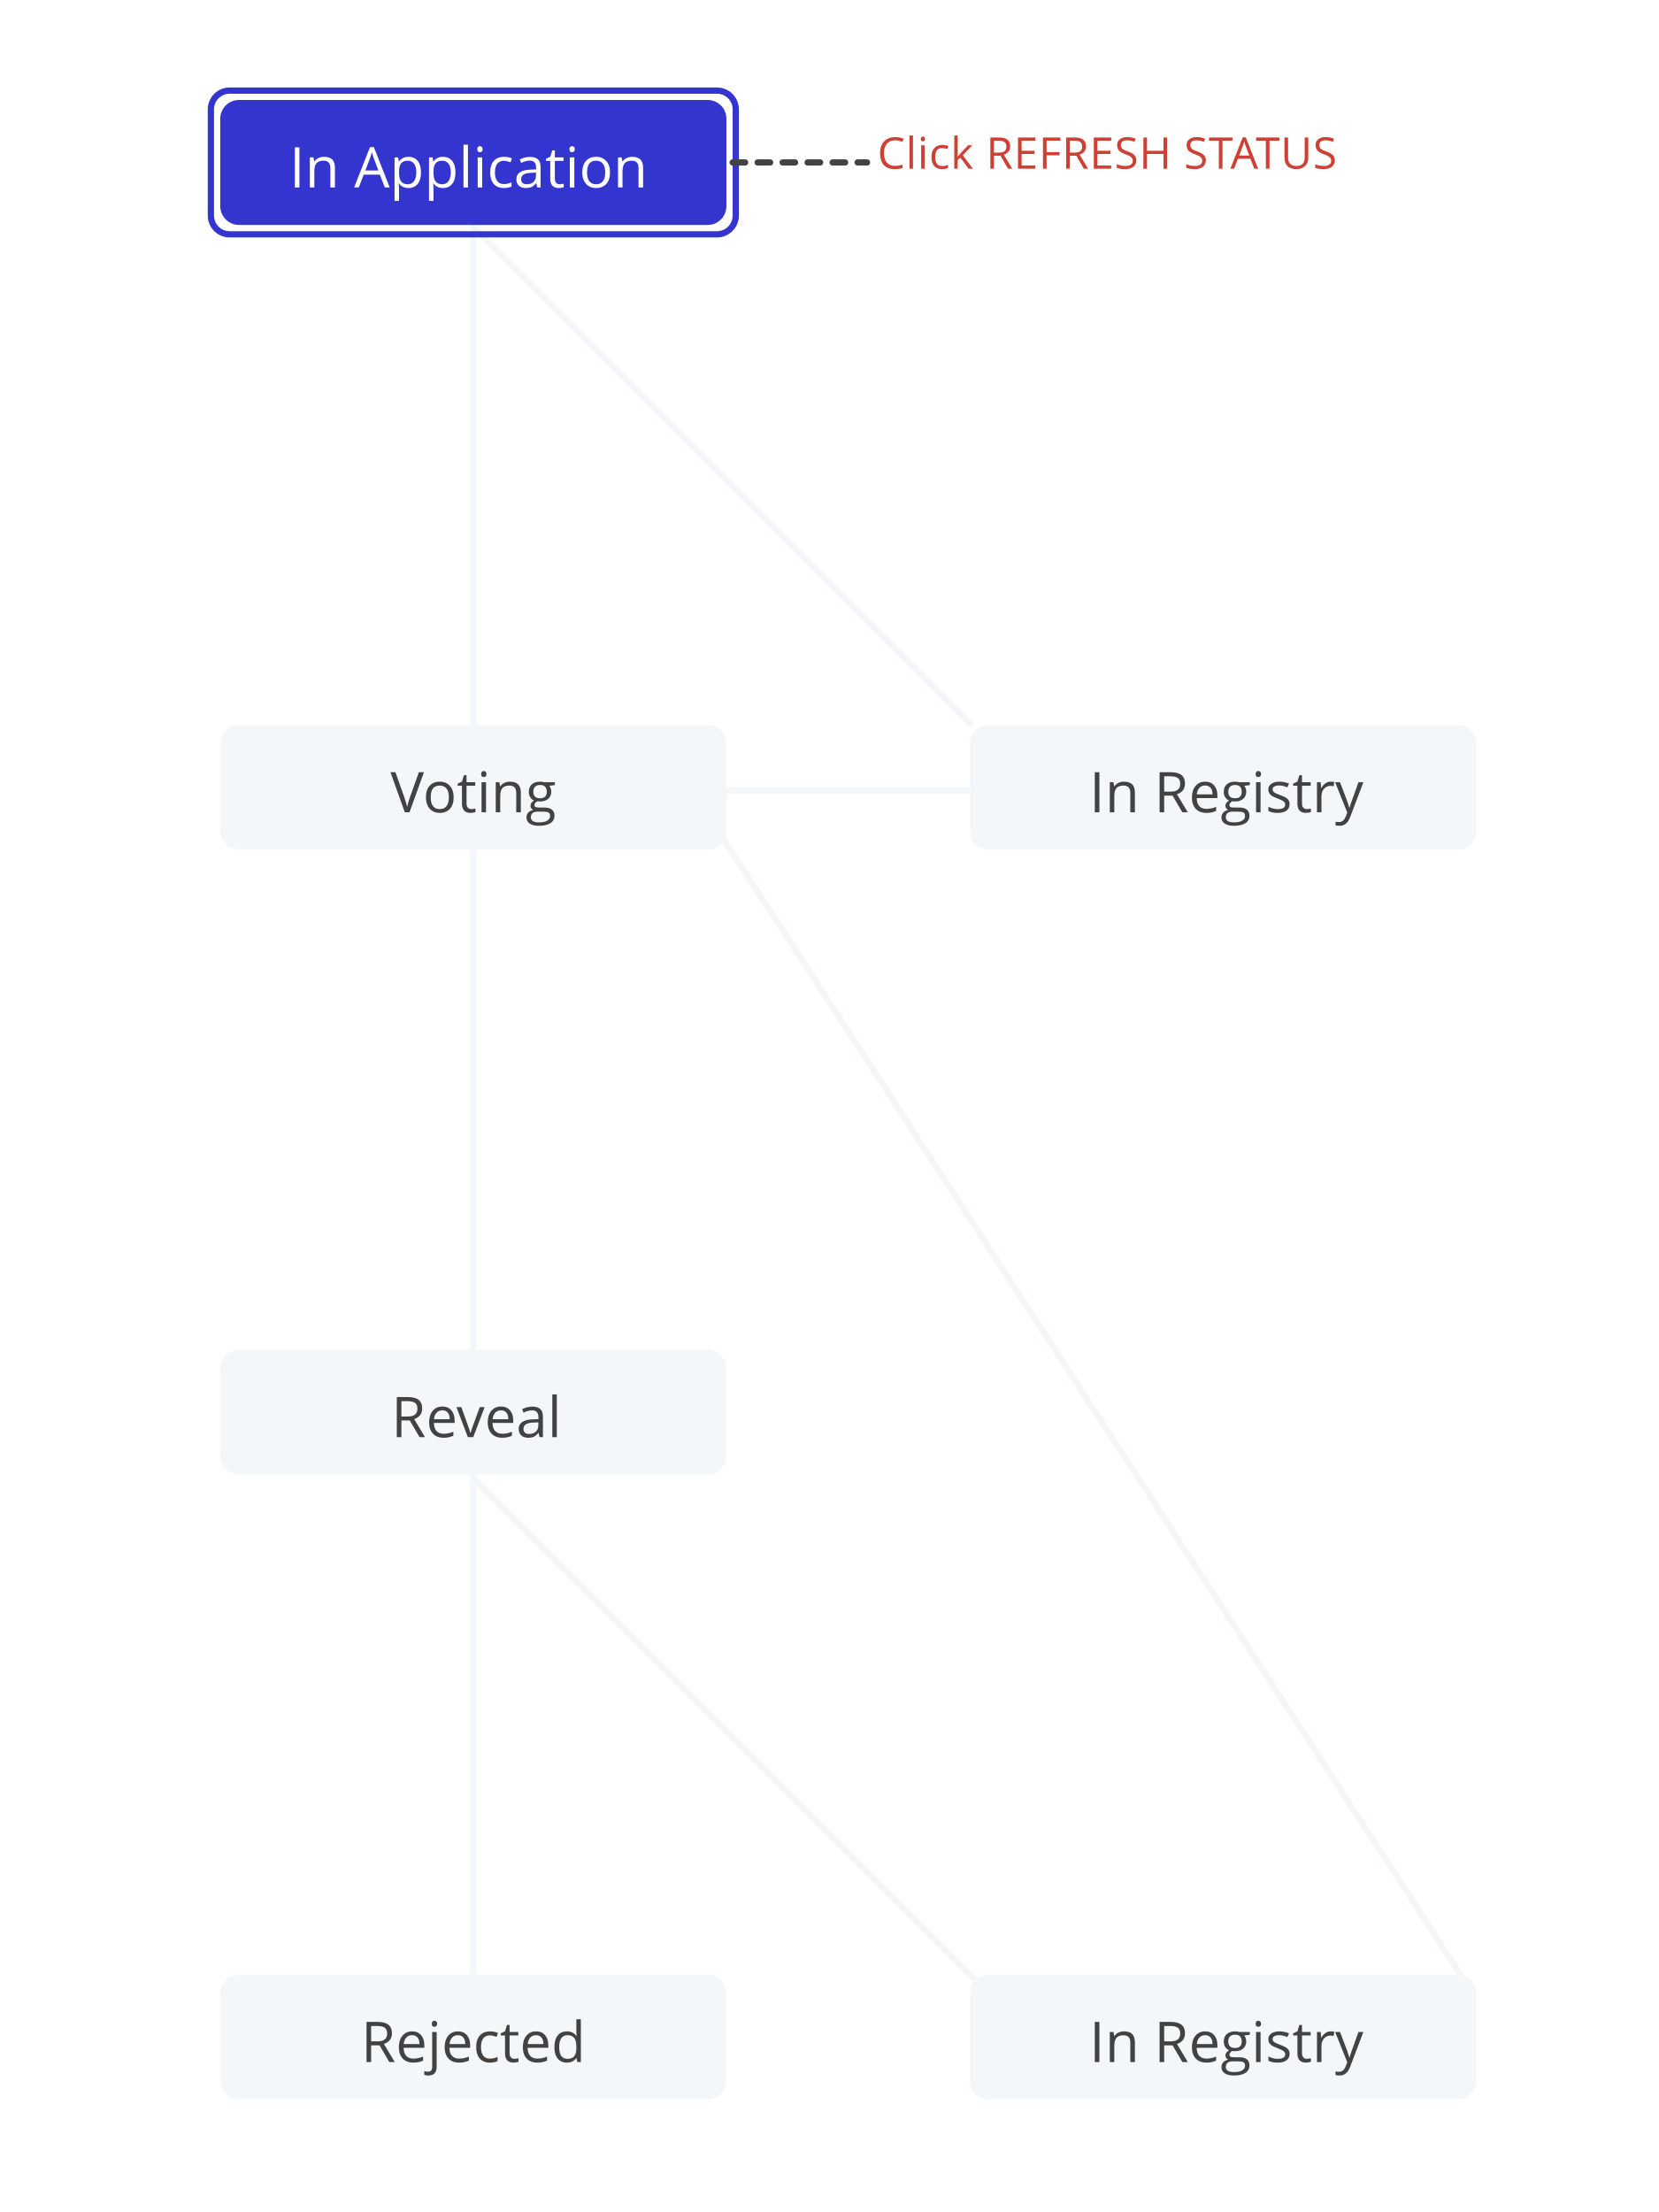
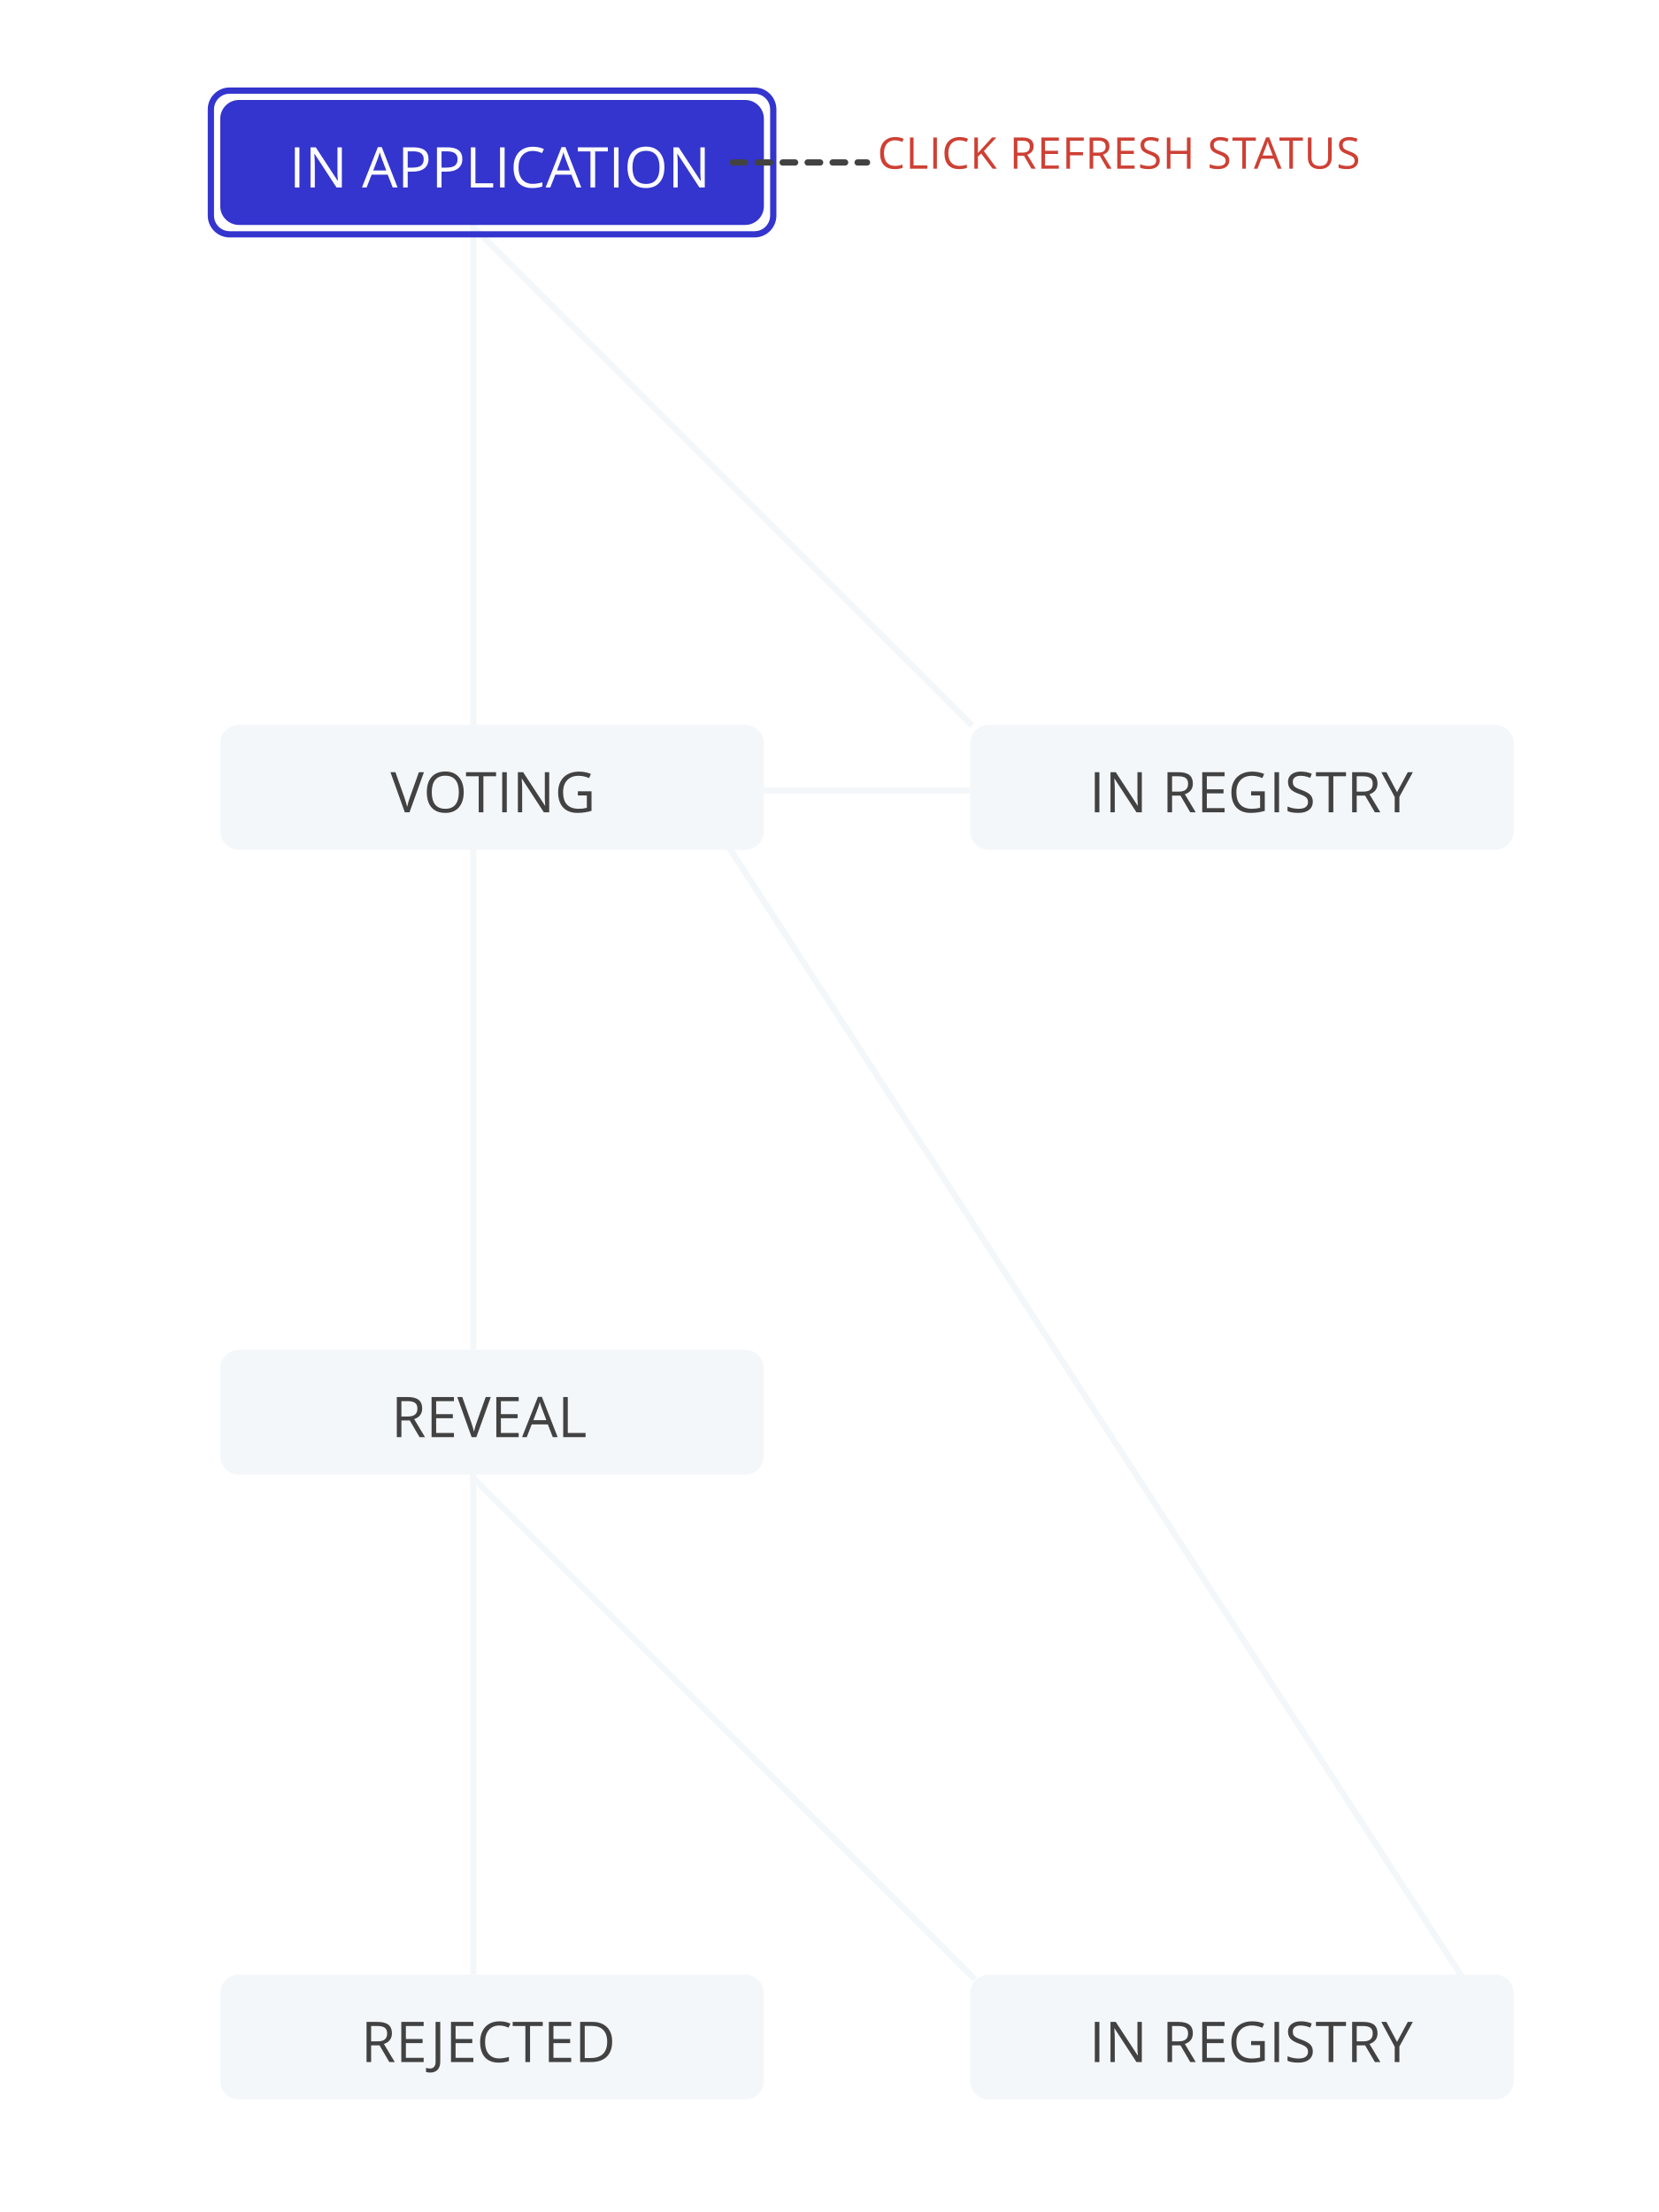
<svg xmlns="http://www.w3.org/2000/svg" width="300px" height="400px" viewBox="0 0 231 354" version="1.1">
  <defs />
  <g id="Stage-Maps" stroke="none" stroke-width="1" fill="none" fill-rule="evenodd">
    <g id="map_in_application_pending">
      <path d="M58.5,35.5 L58.5,115.5" id="Line" stroke="#F4F7FA" stroke-linecap="square" />
      <path d="M58.476,36.33 L138.319,116.103 L58.476,36.33 Z" id="Line" stroke="#F4F7FA" stroke-linecap="square" />
      <path d="M98.492,220.12 L98.542,332.985" id="Line" stroke="#F4F7FA" stroke-linecap="square" transform="translate(98.51718, 276.5525) rotate(-45) translate(-98.51718, -276.5525) " />
      <path d="M58.5,135.5 L58.5,215.5" id="Line" stroke="#F4F7FA" stroke-linecap="square" />
      <path d="M58.5,235.5 L58.5,315.5" id="Line" stroke="#F4F7FA" stroke-linecap="square" />
-       <rect id="Rectangle-11" fill="#3434CE" x="18" y="16" width="81" height="20" rx="3" />
-       <rect id="Rectangle-11" stroke="#3434CE" x="16.5" y="14.5" width="84" height="23" rx="3" />
-       <text id="In-Application" font-family="Open Sans, sans-serif" font-size="9" font-weight="500" fill="#FCFCFF">
-         <tspan x="29.042" y="30">In Application</tspan>
+       <rect id="Rectangle-11" fill="#3434CE" x="18" y="16" width="87" height="20" rx="3" />
+       <rect id="Rectangle-11" stroke="#3434CE" x="16.5" y="14.5" width="90" height="23" rx="3" />
+       <text id="IN-APPLICATION" font-family="Open Sans, sans-serif" font-size="9" font-weight="500" fill="#FCFCFF">
+         <tspan x="29.042" y="30">IN APPLICATION</tspan>
      </text>
-       <rect id="Rectangle-11-Copy" fill="#F4F7FA" x="18" y="116" width="81" height="20" rx="3" />
-       <text id="Voting" font-family="Open Sans, sans-serif" font-size="9" font-weight="normal" fill="#424242">
-         <tspan x="45.24" y="130">Voting</tspan>
+       <rect id="Rectangle-11-Copy" fill="#F4F7FA" x="18" y="116" width="87" height="20" rx="3" />
+       <text id="VOTING" font-family="Open Sans, sans-serif" font-size="9" font-weight="normal" fill="#424242">
+         <tspan x="45.24" y="130">VOTING</tspan>
      </text>
-       <rect id="Rectangle-11-Copy-2" fill="#F4F7FA" x="18" y="216" width="81" height="20" rx="3" />
-       <text id="Reveal" font-family="Open Sans, sans-serif" font-size="9" font-weight="normal" fill="#424242">
-         <tspan x="45.364" y="230">Reveal</tspan>
+       <rect id="Rectangle-11-Copy-2" fill="#F4F7FA" x="18" y="216" width="87" height="20" rx="3" />
+       <text id="REVEAL" font-family="Open Sans, sans-serif" font-size="9" font-weight="normal" fill="#424242">
+         <tspan x="45.364" y="230">REVEAL</tspan>
      </text>
-       <rect id="Rectangle-11-Copy-3" fill="#F4F7FA" x="18" y="316" width="81" height="20" rx="3" />
-       <text id="Rejected" font-family="Open Sans, sans-serif" font-size="9" font-weight="normal" fill="#424242">
-         <tspan x="40.518" y="330">Rejected</tspan>
+       <rect id="Rectangle-11-Copy-3" fill="#F4F7FA" x="18" y="316" width="87" height="20" rx="3" />
+       <text id="REJECTED" font-family="Open Sans, sans-serif" font-size="9" font-weight="normal" fill="#424242">
+         <tspan x="40.518" y="330">REJECTED</tspan>
      </text>
-       <rect id="Rectangle-11-Copy-5" fill="#F4F7FA" x="138" y="316" width="81" height="20" rx="3" />
+       <rect id="Rectangle-11-Copy-5" fill="#F4F7FA" x="138" y="316" width="87" height="20" rx="3" />
      <path d="M152.023,115.936 L163.46,335.06" id="Line" stroke="#F4F7FA" stroke-linecap="square" transform="translate(157.7414, 225.4982) rotate(-210) translate(-157.7414, -225.4982) " />
-       <text id="In-Registry" font-family="Open Sans, sans-serif" font-size="9" font-weight="normal" fill="#424242">
-         <tspan x="157.065" y="330">In Registry</tspan>
+       <text id="IN-REGISTRY" font-family="Open Sans, sans-serif" font-size="9" font-weight="normal" fill="#424242">
+         <tspan x="157.065" y="330">IN REGISTRY</tspan>
      </text>
-       <rect id="Rectangle-11-Copy-4" fill="#F4F7FA" x="138" y="116" width="81" height="20" rx="3" />
-       <text id="In-Registry" font-family="Open Sans, sans-serif" font-size="9" font-weight="normal" fill="#424242">
-         <tspan x="157.065" y="130">In Registry</tspan>
+       <rect id="Rectangle-11-Copy-4" fill="#F4F7FA" x="138" y="116" width="87" height="20" rx="3" />
+       <text id="IN-REGISTRY" font-family="Open Sans, sans-serif" font-size="9" font-weight="normal" fill="#424242">
+         <tspan x="157.065" y="130">IN REGISTRY</tspan>
      </text>
      <path d="M100,26 L121.506,26" id="Line" stroke="#424242" stroke-linecap="round" stroke-linejoin="round" stroke-dasharray="2,2" />
-       <text id="Click-REFRESH-STATUS" font-family="Open Sans, sans-serif" font-size="7" font-weight="normal" line-spacing="10" letter-spacing="0.1" fill="#CE4034">
-         <tspan x="123.17" y="27">Click </tspan>
-         <tspan x="140.553" y="27" font-family="Open Sans, sans-serif" font-weight="500">REFRESH STATUS</tspan>
+       <text id="CLICK-REFRESH-STATUS" font-family="Open Sans, sans-serif" font-size="7" font-weight="normal" line-spacing="10" letter-spacing="0.1" fill="#CE4034">
+         <tspan x="123.17" y="27" font-family="Open Sans, sans-serif" font-weight="500">CLICK REFRESH STATUS </tspan>
      </text>
      <path d="M118.5,108.487 L118.5,146.5" id="Line" stroke="#F4F7FA" stroke-linecap="square" transform="translate(119, 127) rotate(-270) translate(-119, -127) " />
    </g>
  </g>
</svg>
